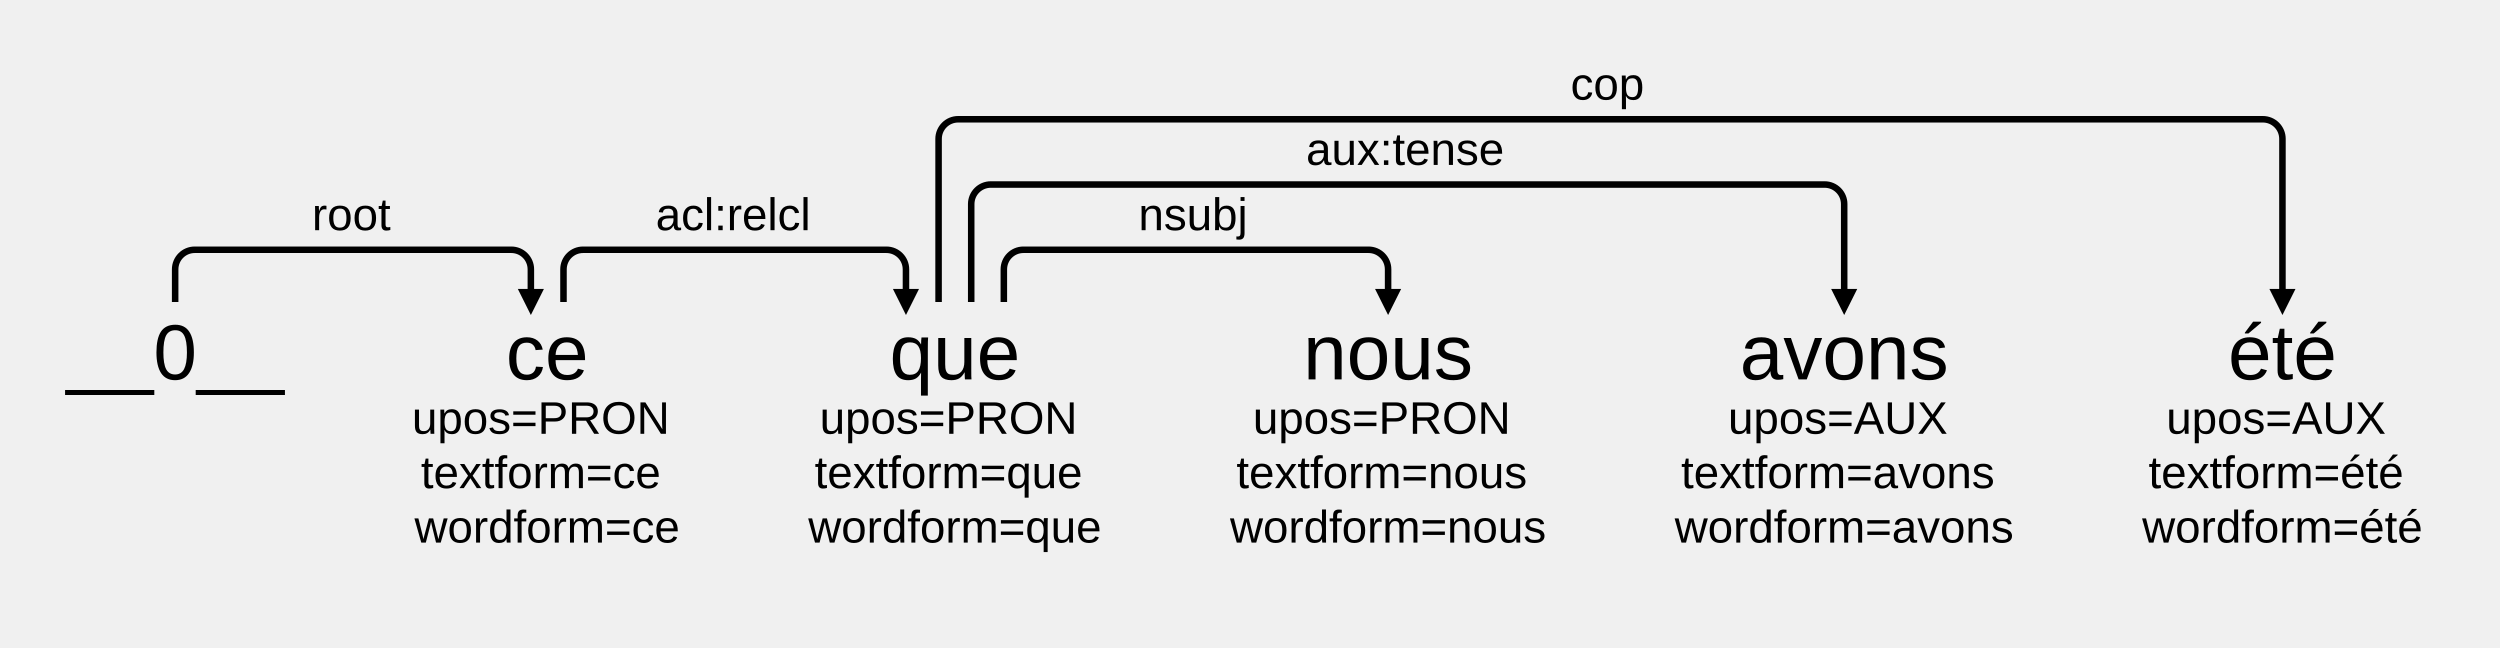
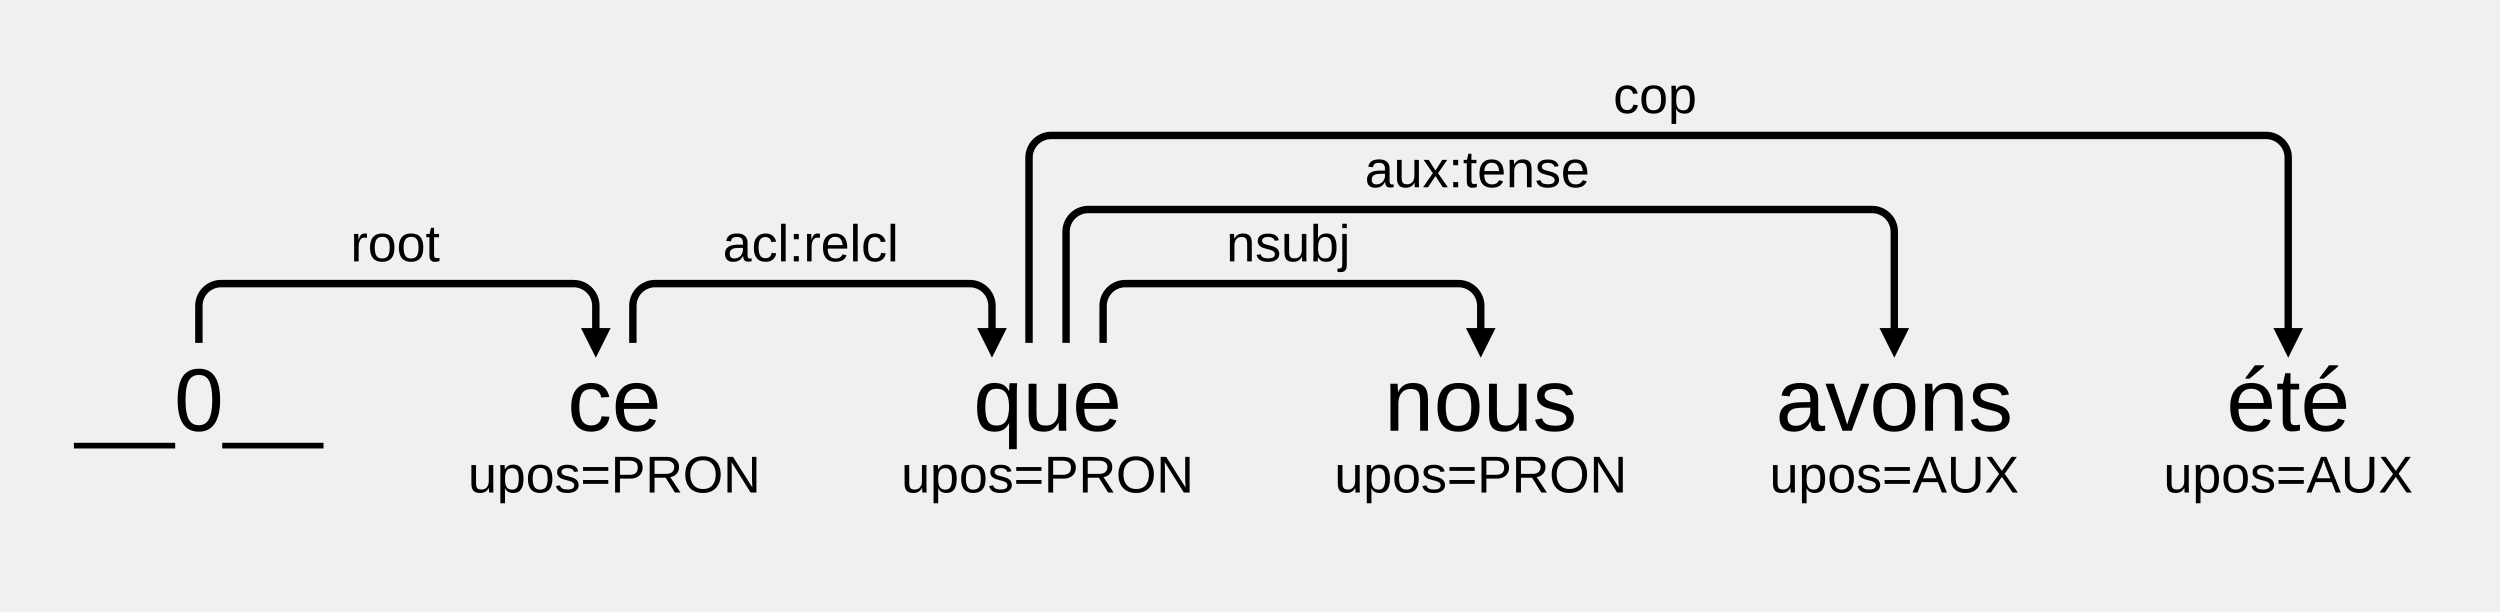
- <svg xmlns="http://www.w3.org/2000/svg" width="766.269" height="198.355">
-   <rect x="0" y="0" width="766.269" height="198.355" style="fill:white;fill-opacity:0;" />
+ <svg xmlns="http://www.w3.org/2000/svg" width="674.858" height="165.008">
+   <rect x="0" y="0" width="674.858" height="165.008" style="fill:white;fill-opacity:0;" />
  <g transform="translate(0,119.3672) scale(2,2)">
    <text id="word__N_0" x="26.843" y="-14.406" font-style="normal" font-weight="normal" fill="black" font-size="12" font-family="Arial" text-anchor="middle" text-align="center">
      <tspan x="26.843" dy="12.863">__0__</tspan>
    </text>
-     <text id="word__N_1" x="83.857" y="-14.406" font-style="normal" font-weight="normal" fill="black" font-size="12" font-family="Arial" text-anchor="middle" text-align="center">
-       <tspan x="83.857" dy="12.863">ce</tspan>
+     <text id="word__N_1" x="82.92" y="-14.406" font-style="normal" font-weight="normal" fill="black" font-size="12" font-family="Arial" text-anchor="middle" text-align="center">
+       <tspan x="82.92" dy="12.863">ce</tspan>
    </text>
-     <text id="subword__N_1" x="83.857" y="-1.543" fill="black" font-size="7" font-family="Arial" text-anchor="middle" text-align="center">
-       <tspan x="83.857" dy="8.337">upos=PRON</tspan>
-       <tspan x="83.857" dy="8.337">textform=ce</tspan>
-       <tspan x="83.857" dy="8.337">wordform=ce</tspan>
+     <text id="subword__N_1" x="82.92" y="-1.543" fill="black" font-size="7" font-family="Arial" text-anchor="middle" text-align="center">
+       <tspan x="82.92" dy="8.337">upos=PRON</tspan>
    </text>
-     <text id="word__N_2" x="146.342" y="-14.406" font-style="normal" font-weight="normal" fill="black" font-size="12" font-family="Arial" text-anchor="middle" text-align="center">
-       <tspan x="146.342" dy="12.863">que</tspan>
+     <text id="word__N_2" x="141.389" y="-14.406" font-style="normal" font-weight="normal" fill="black" font-size="12" font-family="Arial" text-anchor="middle" text-align="center">
+       <tspan x="141.389" dy="12.863">que</tspan>
    </text>
-     <text id="subword__N_2" x="146.342" y="-1.543" fill="black" font-size="7" font-family="Arial" text-anchor="middle" text-align="center">
-       <tspan x="146.342" dy="8.337">upos=PRON</tspan>
-       <tspan x="146.342" dy="8.337">textform=que</tspan>
-       <tspan x="146.342" dy="8.337">wordform=que</tspan>
+     <text id="subword__N_2" x="141.389" y="-1.543" fill="black" font-size="7" font-family="Arial" text-anchor="middle" text-align="center">
+       <tspan x="141.389" dy="8.337">upos=PRON</tspan>
    </text>
-     <text id="word__N_3" x="212.731" y="-14.406" font-style="normal" font-weight="normal" fill="black" font-size="12" font-family="Arial" text-anchor="middle" text-align="center">
-       <tspan x="212.731" dy="12.863">nous</tspan>
+     <text id="word__N_3" x="199.859" y="-14.406" font-style="normal" font-weight="normal" fill="black" font-size="12" font-family="Arial" text-anchor="middle" text-align="center">
+       <tspan x="199.859" dy="12.863">nous</tspan>
    </text>
-     <text id="subword__N_3" x="212.731" y="-1.543" fill="black" font-size="7" font-family="Arial" text-anchor="middle" text-align="center">
-       <tspan x="212.731" dy="8.337">upos=PRON</tspan>
-       <tspan x="212.731" dy="8.337">textform=nous</tspan>
-       <tspan x="212.731" dy="8.337">wordform=nous</tspan>
+     <text id="subword__N_3" x="199.859" y="-1.543" fill="black" font-size="7" font-family="Arial" text-anchor="middle" text-align="center">
+       <tspan x="199.859" dy="8.337">upos=PRON</tspan>
    </text>
-     <text id="word__N_4" x="282.63" y="-14.406" font-style="normal" font-weight="normal" fill="black" font-size="12" font-family="Arial" text-anchor="middle" text-align="center">
-       <tspan x="282.63" dy="12.863">avons</tspan>
+     <text id="word__N_4" x="255.677" y="-14.406" font-style="normal" font-weight="normal" fill="black" font-size="12" font-family="Arial" text-anchor="middle" text-align="center">
+       <tspan x="255.677" dy="12.863">avons</tspan>
    </text>
-     <text id="subword__N_4" x="282.63" y="-1.543" fill="black" font-size="7" font-family="Arial" text-anchor="middle" text-align="center">
-       <tspan x="282.63" dy="8.337">upos=AUX</tspan>
-       <tspan x="282.63" dy="8.337">textform=avons</tspan>
-       <tspan x="282.63" dy="8.337">wordform=avons</tspan>
+     <text id="subword__N_4" x="255.677" y="-1.543" fill="black" font-size="7" font-family="Arial" text-anchor="middle" text-align="center">
+       <tspan x="255.677" dy="8.337">upos=AUX</tspan>
    </text>
-     <text id="word__N_5" x="349.794" y="-14.406" font-style="normal" font-weight="normal" fill="black" font-size="12" font-family="Arial" text-anchor="middle" text-align="center">
-       <tspan x="349.794" dy="12.863">été</tspan>
+     <text id="word__N_5" x="308.845" y="-14.406" font-style="normal" font-weight="normal" fill="black" font-size="12" font-family="Arial" text-anchor="middle" text-align="center">
+       <tspan x="308.845" dy="12.863">été</tspan>
    </text>
-     <text id="subword__N_5" x="349.794" y="-1.543" fill="black" font-size="7" font-family="Arial" text-anchor="middle" text-align="center">
-       <tspan x="349.794" dy="8.337">upos=AUX</tspan>
-       <tspan x="349.794" dy="8.337">textform=été</tspan>
-       <tspan x="349.794" dy="8.337">wordform=été</tspan>
+     <text id="subword__N_5" x="308.845" y="-1.543" fill="black" font-size="7" font-family="Arial" text-anchor="middle" text-align="center">
+       <tspan x="308.845" dy="8.337">upos=AUX</tspan>
    </text>
    <marker id="markerendword_0" markerWidth="5" markerHeight="5" markerUnits="userSpaceOnUse" orient="auto" refX="2" refY="2">
      <path d="M0,0 l4,2 l-4,2 z" style="fill:black;" />
    </marker>
-     <text id="label__N_0__N_1__root" x="53.843" y="-24.406" style="fill:black;font-size:7px;font-family:Arial;text-anchor:middle;text-align:center">root</text>
-     <path style="marker-end:url(#markerendword_0);" stroke="black" fill="none" d="M 26.843,-13.406 26.843,-18.406 A 3 3 0 0 1 29.843,-21.406 L 78.357,-21.406 A 3 3 0 0 1 81.357,-18.406 L 81.357,-13.406" />
+     <text id="label__N_0__N_1__root" x="53.343" y="-24.406" style="fill:black;font-size:7px;font-family:Arial;text-anchor:middle;text-align:center">root</text>
+     <path style="marker-end:url(#markerendword_0);" stroke="black" fill="none" d="M 26.843,-13.406 26.843,-18.406 A 3 3 0 0 1 29.843,-21.406 L 77.42,-21.406 A 3 3 0 0 1 80.42,-18.406 L 80.42,-13.406" />
    <marker id="markerendword_1" markerWidth="5" markerHeight="5" markerUnits="userSpaceOnUse" orient="auto" refX="2" refY="2">
      <path d="M0,0 l4,2 l-4,2 z" style="fill:black;" />
    </marker>
-     <text id="label__N_1__N_2__acl:relcl" x="112.357" y="-24.406" style="fill:black;font-size:7px;font-family:Arial;text-anchor:middle;text-align:center">acl:relcl</text>
-     <path style="marker-end:url(#markerendword_1);" stroke="black" fill="none" d="M 86.357,-13.406 86.357,-18.406 A 3 3 0 0 1 89.357,-21.406 L 135.842,-21.406 A 3 3 0 0 1 138.842,-18.406 L 138.842,-13.406" />
+     <text id="label__N_1__N_2__acl:relcl" x="109.42" y="-24.406" style="fill:black;font-size:7px;font-family:Arial;text-anchor:middle;text-align:center">acl:relcl</text>
+     <path style="marker-end:url(#markerendword_1);" stroke="black" fill="none" d="M 85.42,-13.406 85.42,-18.406 A 3 3 0 0 1 88.42,-21.406 L 130.889,-21.406 A 3 3 0 0 1 133.889,-18.406 L 133.889,-13.406" />
    <marker id="markerendword_2" markerWidth="5" markerHeight="5" markerUnits="userSpaceOnUse" orient="auto" refX="2" refY="2">
      <path d="M0,0 l4,2 l-4,2 z" style="fill:black;" />
    </marker>
-     <text id="label__N_2__N_3__nsubj" x="182.842" y="-24.406" style="fill:black;font-size:7px;font-family:Arial;text-anchor:middle;text-align:center">nsubj</text>
-     <path style="marker-end:url(#markerendword_2);" stroke="black" fill="none" d="M 153.842,-13.406 153.842,-18.406 A 3 3 0 0 1 156.842,-21.406 L 209.731,-21.406 A 3 3 0 0 1 212.731,-18.406 L 212.731,-13.406" />
+     <text id="label__N_2__N_3__nsubj" x="173.889" y="-24.406" style="fill:black;font-size:7px;font-family:Arial;text-anchor:middle;text-align:center">nsubj</text>
+     <path style="marker-end:url(#markerendword_2);" stroke="black" fill="none" d="M 148.889,-13.406 148.889,-18.406 A 3 3 0 0 1 151.889,-21.406 L 196.859,-21.406 A 3 3 0 0 1 199.859,-18.406 L 199.859,-13.406" />
    <marker id="markerendword_3" markerWidth="5" markerHeight="5" markerUnits="userSpaceOnUse" orient="auto" refX="2" refY="2">
      <path d="M0,0 l4,2 l-4,2 z" style="fill:black;" />
    </marker>
-     <text id="label__N_2__N_4__aux:tense" x="215.342" y="-34.406" style="fill:black;font-size:7px;font-family:Arial;text-anchor:middle;text-align:center">aux:tense</text>
-     <path style="marker-end:url(#markerendword_3);" stroke="black" fill="none" d="M 148.842,-13.406 148.842,-28.406 A 3 3 0 0 1 151.842,-31.406 L 279.63,-31.406 A 3 3 0 0 1 282.63,-28.406 L 282.63,-13.406" />
+     <text id="label__N_2__N_4__aux:tense" x="199.389" y="-34.406" style="fill:black;font-size:7px;font-family:Arial;text-anchor:middle;text-align:center">aux:tense</text>
+     <path style="marker-end:url(#markerendword_3);" stroke="black" fill="none" d="M 143.889,-13.406 143.889,-28.406 A 3 3 0 0 1 146.889,-31.406 L 252.677,-31.406 A 3 3 0 0 1 255.677,-28.406 L 255.677,-13.406" />
    <marker id="markerendword_4" markerWidth="5" markerHeight="5" markerUnits="userSpaceOnUse" orient="auto" refX="2" refY="2">
      <path d="M0,0 l4,2 l-4,2 z" style="fill:black;" />
    </marker>
-     <text id="label__N_2__N_5__cop" x="246.342" y="-44.406" style="fill:black;font-size:7px;font-family:Arial;text-anchor:middle;text-align:center">cop</text>
-     <path style="marker-end:url(#markerendword_4);" stroke="black" fill="none" d="M 143.842,-13.406 143.842,-38.406 A 3 3 0 0 1 146.842,-41.406 L 346.794,-41.406 A 3 3 0 0 1 349.794,-38.406 L 349.794,-13.406" />
+     <text id="label__N_2__N_5__cop" x="223.389" y="-44.406" style="fill:black;font-size:7px;font-family:Arial;text-anchor:middle;text-align:center">cop</text>
+     <path style="marker-end:url(#markerendword_4);" stroke="black" fill="none" d="M 138.889,-13.406 138.889,-38.406 A 3 3 0 0 1 141.889,-41.406 L 305.845,-41.406 A 3 3 0 0 1 308.845,-38.406 L 308.845,-13.406" />
  </g>
</svg>
